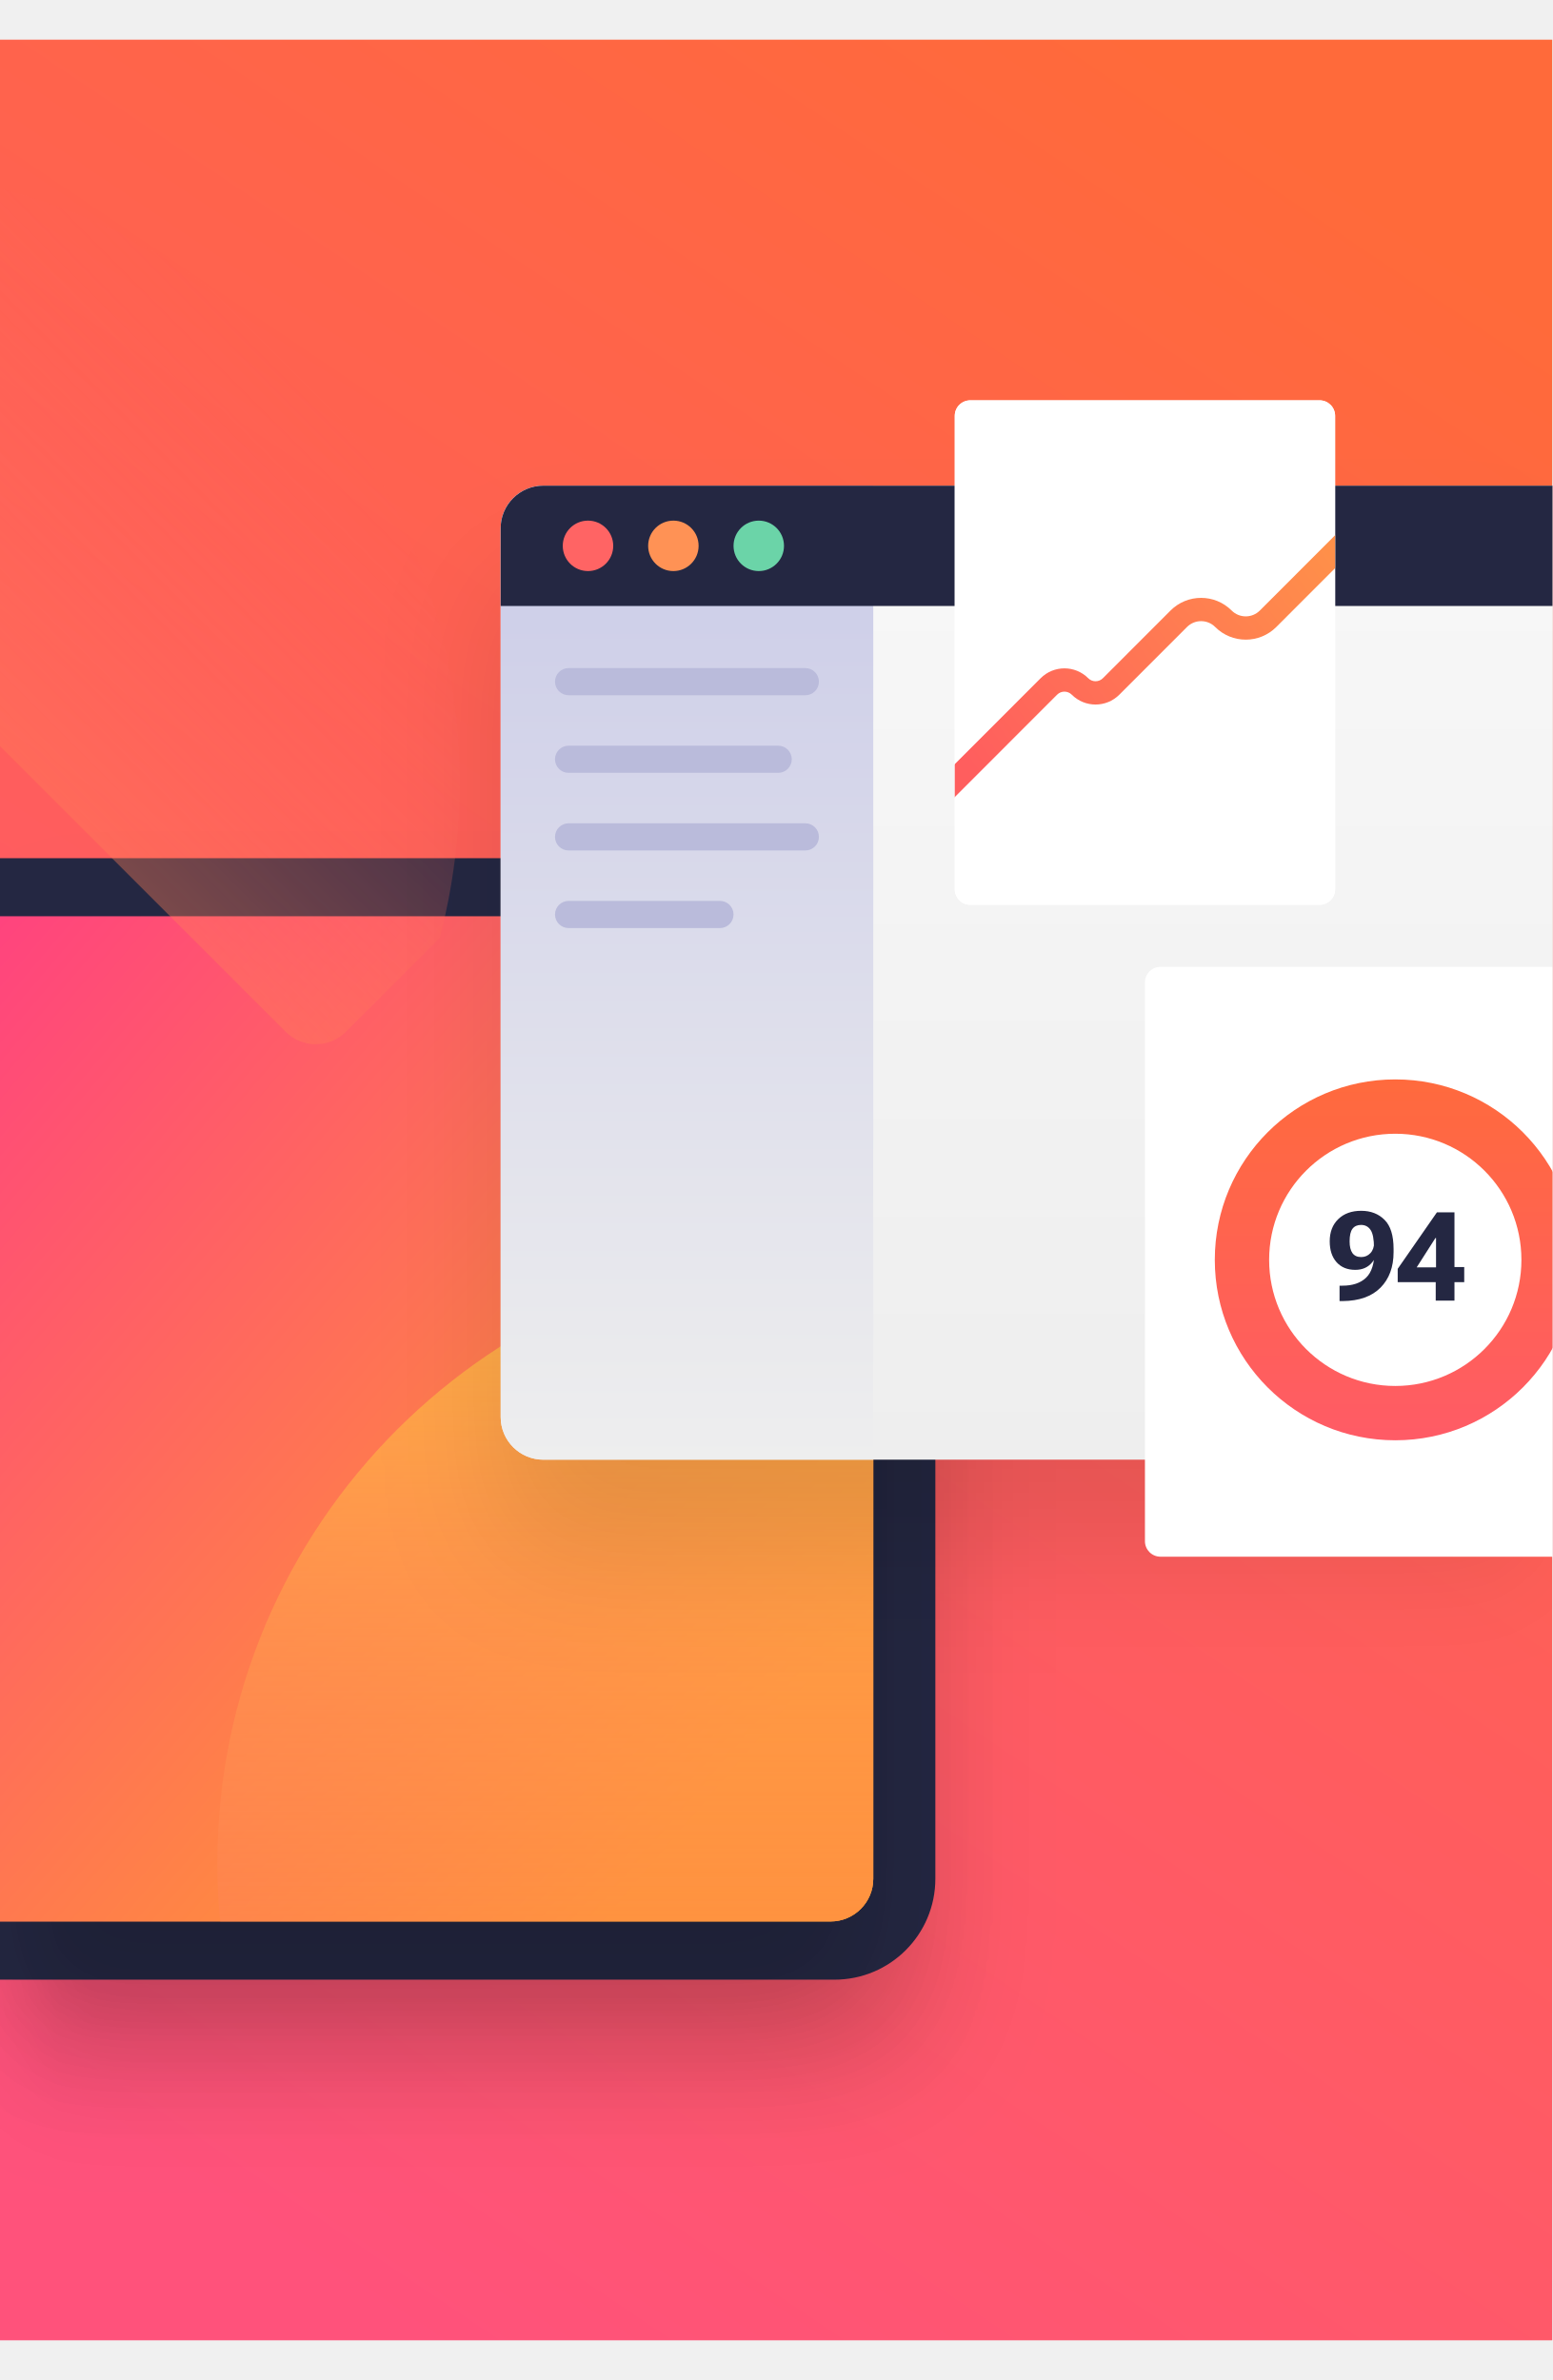
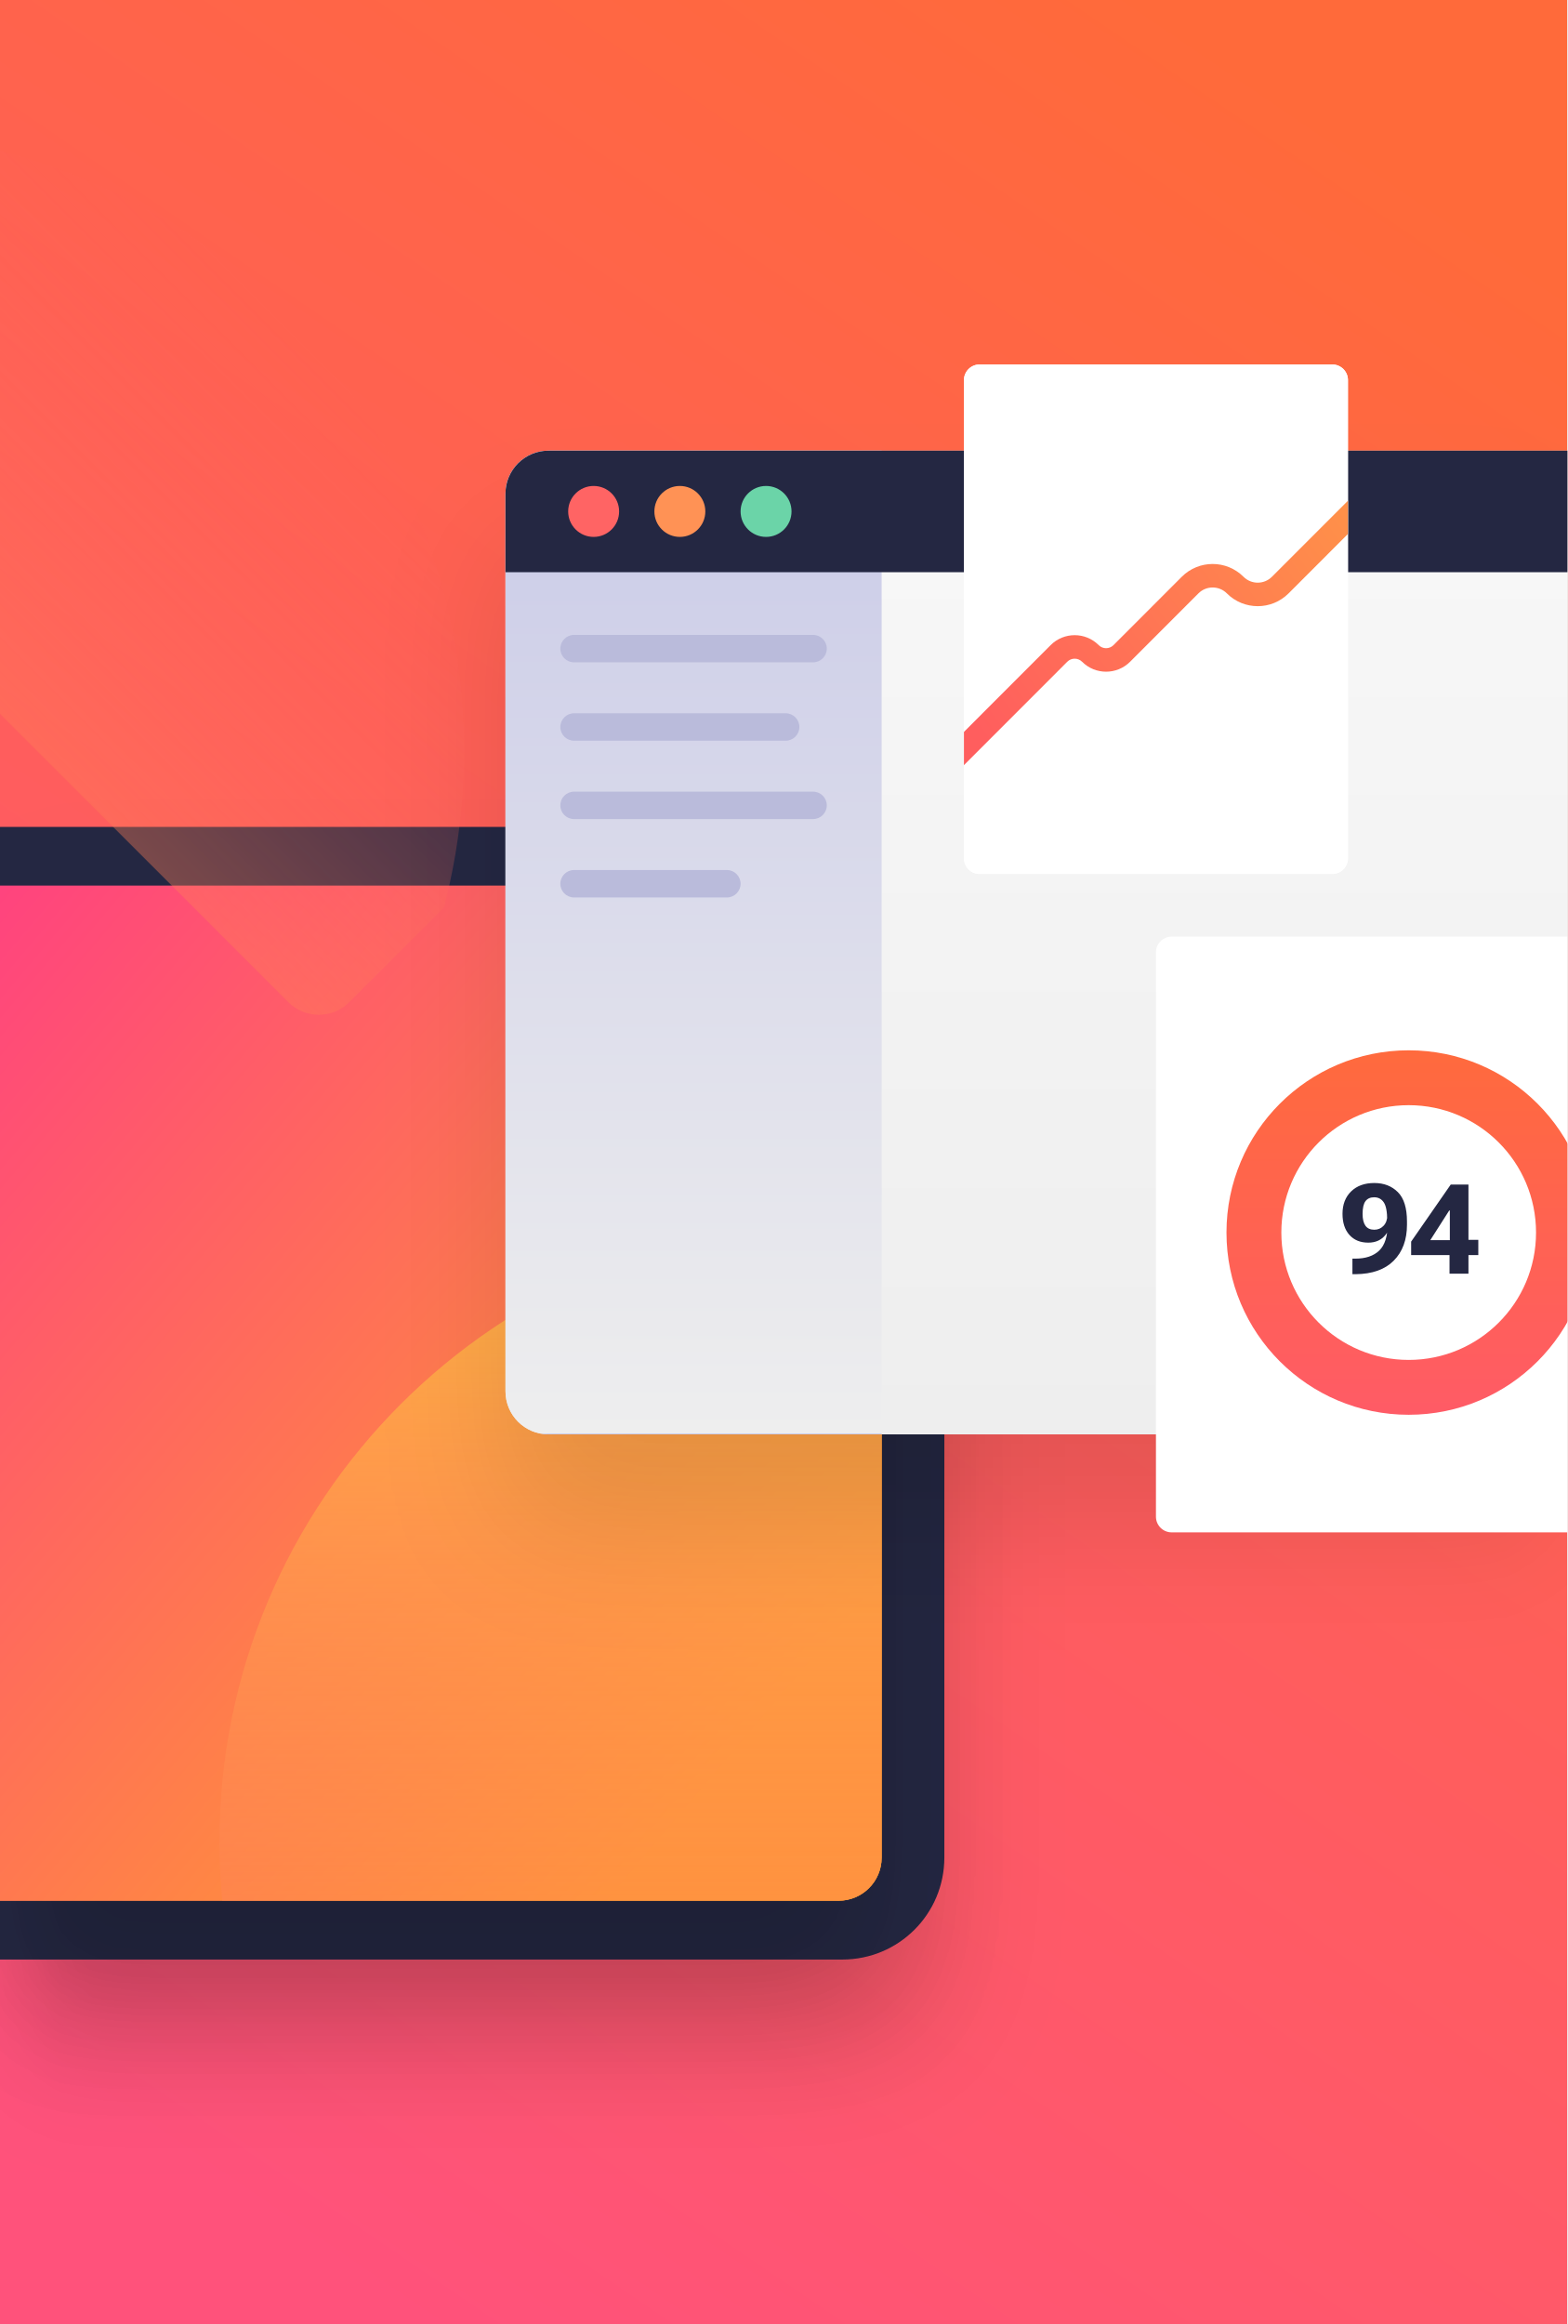
- <svg xmlns="http://www.w3.org/2000/svg" xmlns:xlink="http://www.w3.org/1999/xlink" width="375" height="575" viewBox="0 0 400 593">
+ <svg xmlns="http://www.w3.org/2000/svg" xmlns:xlink="http://www.w3.org/1999/xlink" width="375%" height="575" viewBox="0 0 400 593">
  <defs>
    <linearGradient id="b" x1="72.75%" x2="27.25%" y1="0%" y2="100%">
      <stop offset="0%" stop-color="#FF6A3A" />
      <stop offset="100%" stop-color="#FF527B" />
    </linearGradient>
    <linearGradient id="h" x1="22.319%" x2="99.127%" y1="28.497%" y2="70.858%">
      <stop offset="0%" stop-color="#FF3E83" />
      <stop offset="100%" stop-color="#FF9F2E" />
    </linearGradient>
    <linearGradient id="k" x1="50%" x2="50%" y1="0%" y2="100%">
      <stop offset="0%" stop-color="#FFB443" />
      <stop offset="100%" stop-color="#FF5B64" stop-opacity="0" />
    </linearGradient>
    <linearGradient id="o" x1="50%" x2="50%" y1="0%" y2="100%">
      <stop offset="0%" stop-color="#F8F8F8" />
      <stop offset="100%" stop-color="#EEE" />
    </linearGradient>
    <linearGradient id="p" x1="50%" x2="50%" y1="0%" y2="100%">
      <stop offset="0%" stop-color="#CACBE8" />
      <stop offset="100%" stop-color="#EEE" />
      <stop offset="100%" stop-color="#CACBE8" />
    </linearGradient>
    <linearGradient id="r" x1="97.791%" x2="7.729%" y1="26.944%" y2="71.879%">
      <stop offset="0%" stop-color="#FF9049" />
      <stop offset="100%" stop-color="#FF5E5E" />
    </linearGradient>
    <linearGradient id="t" x1="50%" x2="50%" y1="0%" y2="100%">
      <stop offset="0%" stop-color="#FF6A3D" />
      <stop offset="100%" stop-color="#FF5B66" />
    </linearGradient>
    <path id="e" d="M0 26C0 11.64 11.64 0 26 0h381c14.36 0 26 11.64 26 26v237c0 14.36-11.64 26-26 26H26c-14.36 0-26-11.64-26-26V26Z" />
    <path id="g" d="M0 11C0 4.925 4.925 0 11 0h379c6.075 0 11 4.925 11 11v237c0 6.075-4.925 11-11 11H11c-6.075 0-11-4.925-11-11V11Z" />
    <path id="i" d="M0 11C0 4.925 4.925 0 11 0h379c6.075 0 11 4.925 11 11v237c0 6.075-4.925 11-11 11H11c-6.075 0-11-4.925-11-11V11Z" />
    <path id="n" d="M0 11C0 4.925 4.925 0 11 0h411c6.075 0 11 4.925 11 11v229c0 6.075-4.925 11-11 11H11c-6.075 0-11-4.925-11-11V11Z" />
    <path id="q" d="M0 4a4 4 0 0 1 4-4h90a4 4 0 0 1 4 4v122a4 4 0 0 1-4 4H4a4 4 0 0 1-4-4V4Z" />
    <filter id="d" width="127.7%" height="141.5%" x="-13.9%" y="-12.5%" filterUnits="objectBoundingBox">
      <feOffset dy="24" in="SourceAlpha" result="shadowOffsetOuter1" />
      <feGaussianBlur in="shadowOffsetOuter1" result="shadowBlurOuter1" stdDeviation="16" />
      <feColorMatrix in="shadowBlurOuter1" values="0 0 0 0 0 0 0 0 0 0 0 0 0 0 0 0 0 0 0.1 0" />
    </filter>
    <filter id="f" width="129.9%" height="146.3%" x="-15%" y="-13.9%" filterUnits="objectBoundingBox">
      <feOffset dy="24" in="SourceAlpha" result="shadowOffsetOuter1" />
      <feGaussianBlur in="shadowOffsetOuter1" result="shadowBlurOuter1" stdDeviation="16" />
      <feColorMatrix in="shadowBlurOuter1" values="0 0 0 0 0 0 0 0 0 0 0 0 0 0 0 0 0 0 0.1 0" />
    </filter>
    <filter id="j" width="129.9%" height="146.3%" x="-15%" y="-13.9%" filterUnits="objectBoundingBox">
      <feOffset dy="24" in="SourceAlpha" result="shadowOffsetOuter1" />
      <feGaussianBlur in="shadowOffsetOuter1" result="shadowBlurOuter1" stdDeviation="16" />
      <feColorMatrix in="shadowBlurOuter1" values="0 0 0 0 0 0 0 0 0 0 0 0 0 0 0 0 0 0 0.1 0" />
    </filter>
    <filter id="m" width="127.7%" height="147.8%" x="-13.9%" y="-14.3%" filterUnits="objectBoundingBox">
      <feOffset dy="24" in="SourceAlpha" result="shadowOffsetOuter1" />
      <feGaussianBlur in="shadowOffsetOuter1" result="shadowBlurOuter1" stdDeviation="16" />
      <feColorMatrix in="shadowBlurOuter1" values="0 0 0 0 0 0 0 0 0 0 0 0 0 0 0 0 0 0 0.1 0" />
    </filter>
    <rect id="a" width="400" height="593" x="0" y="0" rx="0" />
  </defs>
  <g fill="none" fill-rule="evenodd">
    <mask id="c" fill="#fff">
      <use xlink:href="#a" />
    </mask>
    <rect width="400" height="593" rx="16" />
    <path fill="url(#b)" fill-rule="nonzero" d="M0 0h400v593H0z" mask="url(#c)" />
    <g mask="url(#c)">
      <g fill-rule="nonzero" transform="translate(-192 211)">
        <use xlink:href="#e" fill="#000" filter="url(#d)" />
        <use xlink:href="#e" fill="#242742" />
      </g>
      <g transform="translate(-176 226)">
        <g fill-rule="nonzero">
          <use xlink:href="#g" fill="#000" filter="url(#f)" />
          <use xlink:href="#g" fill="url(#h)" />
        </g>
        <mask id="l" fill="#fff">
          <use xlink:href="#i" />
        </mask>
        <g fill-rule="nonzero">
          <use xlink:href="#i" fill="#000" filter="url(#j)" />
          <use xlink:href="#i" fill="url(#h)" />
        </g>
        <circle cx="390" cy="244" r="158" fill="url(#k)" fill-rule="nonzero" mask="url(#l)" />
        <circle cx="136.446" cy="-34.554" r="158" fill="url(#k)" fill-rule="nonzero" mask="url(#l)" transform="rotate(-135 136.446 -34.554)" />
      </g>
      <g fill-rule="nonzero" transform="translate(129 115)">
        <use xlink:href="#n" fill="#000" filter="url(#m)" />
        <use xlink:href="#n" fill="url(#o)" />
        <path fill="url(#p)" d="M0 11C0 4.925 4.925 0 11 0h85v251H11c-6.075 0-11-4.925-11-11V11Z" />
        <path fill="#BABBDB" d="M14 50.5a3.5 3.5 0 0 1 3.5-3.5h61a3.5 3.5 0 0 1 0 7h-61a3.5 3.5 0 0 1-3.5-3.5Zm0 20a3.5 3.5 0 0 1 3.5-3.5h54a3.5 3.5 0 0 1 0 7h-54a3.5 3.5 0 0 1-3.5-3.5Zm0 20a3.5 3.5 0 0 1 3.5-3.5h61a3.5 3.5 0 0 1 0 7h-61a3.5 3.5 0 0 1-3.5-3.5Zm0 20a3.5 3.5 0 0 1 3.5-3.5h39a3.5 3.5 0 1 1 0 7h-39a3.5 3.5 0 0 1-3.5-3.5Z" />
        <path fill="#242742" d="M0 11C0 4.925 4.925 0 11 0h411c6.075 0 11 4.925 11 11v20H0V11Z" />
        <g transform="translate(16 9)">
          <circle cx="6.5" cy="6.5" r="6.5" fill="#FF6464" />
          <circle cx="28.5" cy="6.5" r="6.5" fill="#FF9255" />
          <circle cx="50.5" cy="6.5" r="6.5" fill="#6BD4A8" />
        </g>
      </g>
      <g transform="translate(246 93)">
        <path fill="#FFF" fill-rule="nonzero" d="M0 4a4 4 0 0 1 4-4h90a4 4 0 0 1 4 4v122a4 4 0 0 1-4 4H4a4 4 0 0 1-4-4V4Z" />
        <mask id="s" fill="#fff">
          <use xlink:href="#q" />
        </mask>
        <use xlink:href="#q" fill="#FFF" fill-rule="nonzero" />
        <path fill="url(#r)" fill-rule="nonzero" d="M108.12 28.878a3 3 0 0 1 .002 4.243L82.847 58.41c-4.348 4.351-11.4 4.351-15.749 0a5.132 5.132 0 0 0-7.26 0L42.406 75.853a8.668 8.668 0 0 1-12.262 0 2.668 2.668 0 0 0-3.774 0l-32.248 32.268a3 3 0 1 1-4.244-4.242l32.248-32.267a8.668 8.668 0 0 1 12.262 0 2.668 2.668 0 0 0 3.774 0L55.594 54.17c4.348-4.35 11.4-4.35 15.748 0a5.132 5.132 0 0 0 7.26 0l25.276-25.29a3 3 0 0 1 4.243-.002Z" mask="url(#s)" />
        <path fill="#FFF" fill-rule="nonzero" d="M49 150a4 4 0 0 1 4-4h120a4 4 0 0 1 4 4v144a4 4 0 0 1-4 4H53a4 4 0 0 1-4-4V150Z" />
        <path fill="url(#t)" d="M46.5 79C64.45 79 79 64.45 79 46.5S64.45 14 46.5 14 14 28.55 14 46.5 28.55 79 46.5 79Zm0 14C72.181 93 93 72.181 93 46.5S72.181 0 46.5 0 0 20.819 0 46.5 20.819 93 46.5 93Z" transform="translate(67 175)" />
        <path fill="#242742" fill-rule="nonzero" d="M96.61 216.72c0 2.27.589 4.067 1.766 5.39 1.177 1.313 2.78 1.969 4.812 1.969 1.886 0 3.36-.672 4.422-2.016 1.073-1.344 1.61-3.02 1.61-5.031h-1.172c0 1.146-.318 2.057-.954 2.734-.635.677-1.427 1.016-2.375 1.016-1.01 0-1.76-.339-2.25-1.016-.49-.687-.734-1.692-.734-3.015 0-1.51.245-2.594.734-3.25.5-.667 1.24-1 2.22-1 1.051 0 1.869.432 2.452 1.297.584.864.875 2.411.875 4.64l.14.625c0 3.302-.723 5.646-2.171 7.031-1.448 1.386-3.495 2.073-6.14 2.063h-.704v3.969h.813c4.25-.042 7.495-1.193 9.734-3.453 2.25-2.271 3.375-5.329 3.375-9.172v-.813c0-3.458-.776-5.958-2.328-7.5-1.552-1.552-3.557-2.328-6.016-2.328-2.468 0-4.437.714-5.906 2.14-1.469 1.428-2.203 3.334-2.203 5.72ZM123.923 232h4.828v-22.75h-4.516l-10.11 14.563v3.438h17.141v-3.891h-4.937l-.813.078h-6.5l4.828-7.562h.157v9.593l-.079.547v5.985Z" />
      </g>
    </g>
  </g>
</svg>
